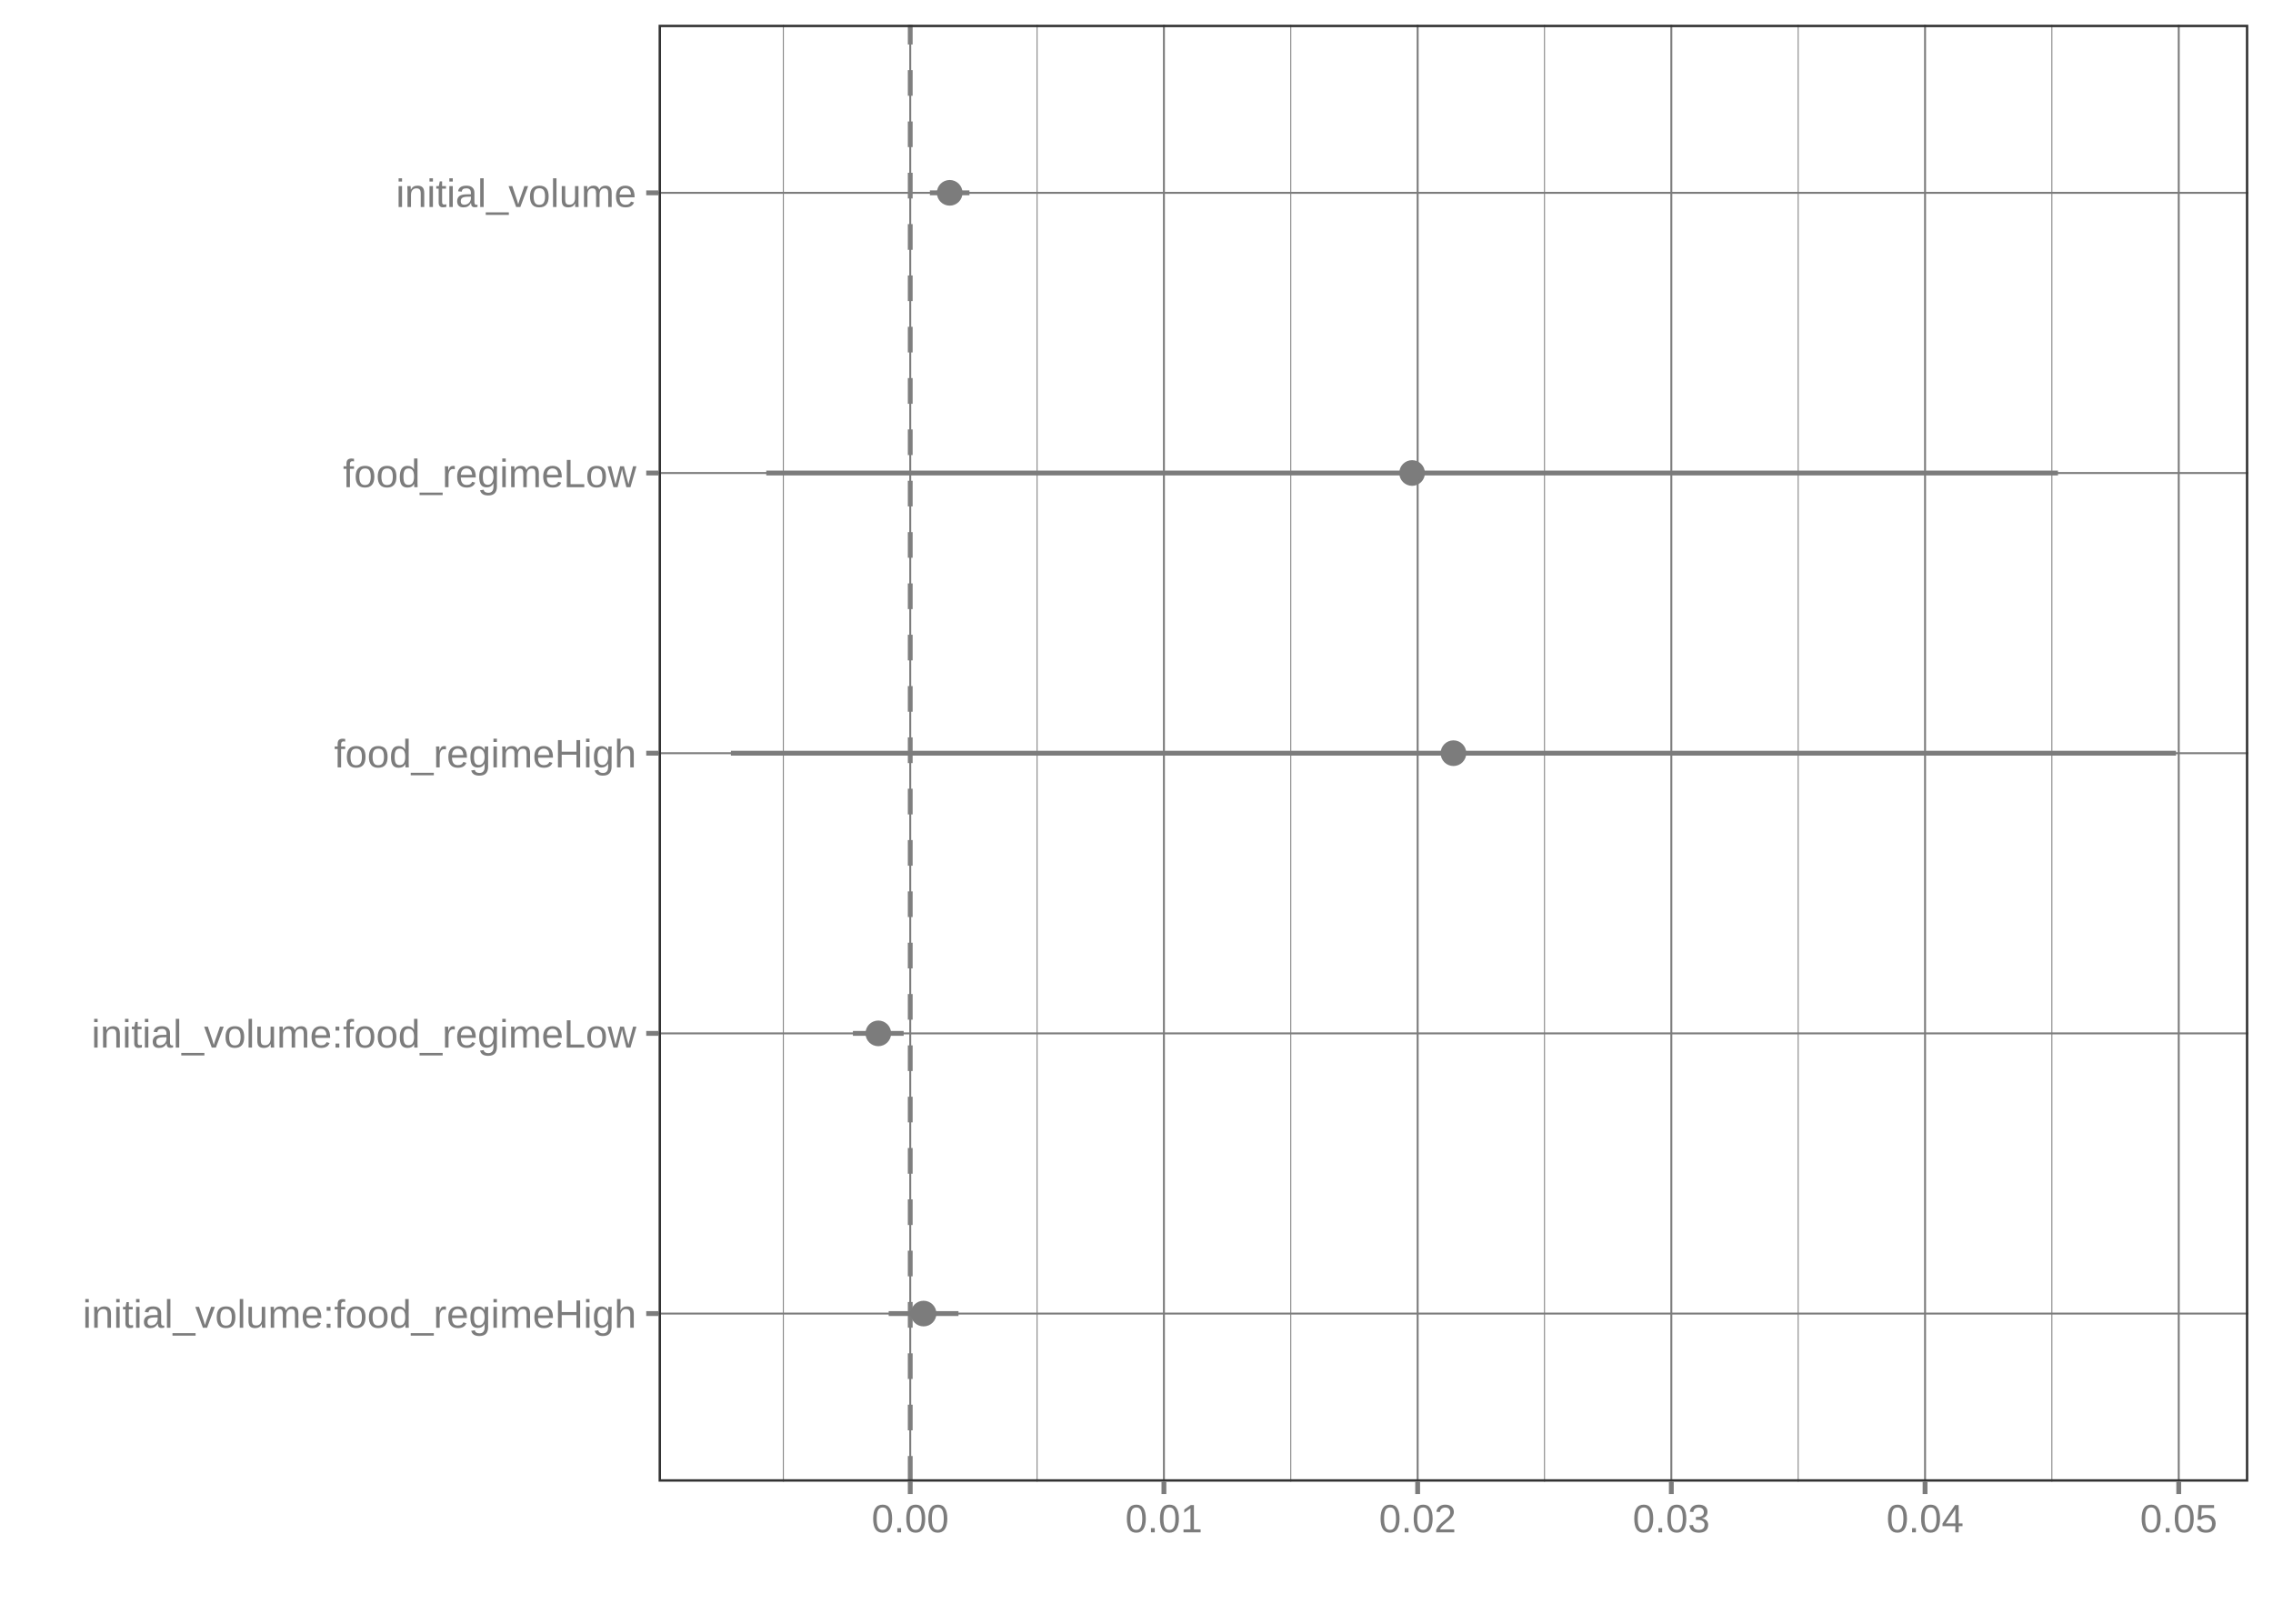
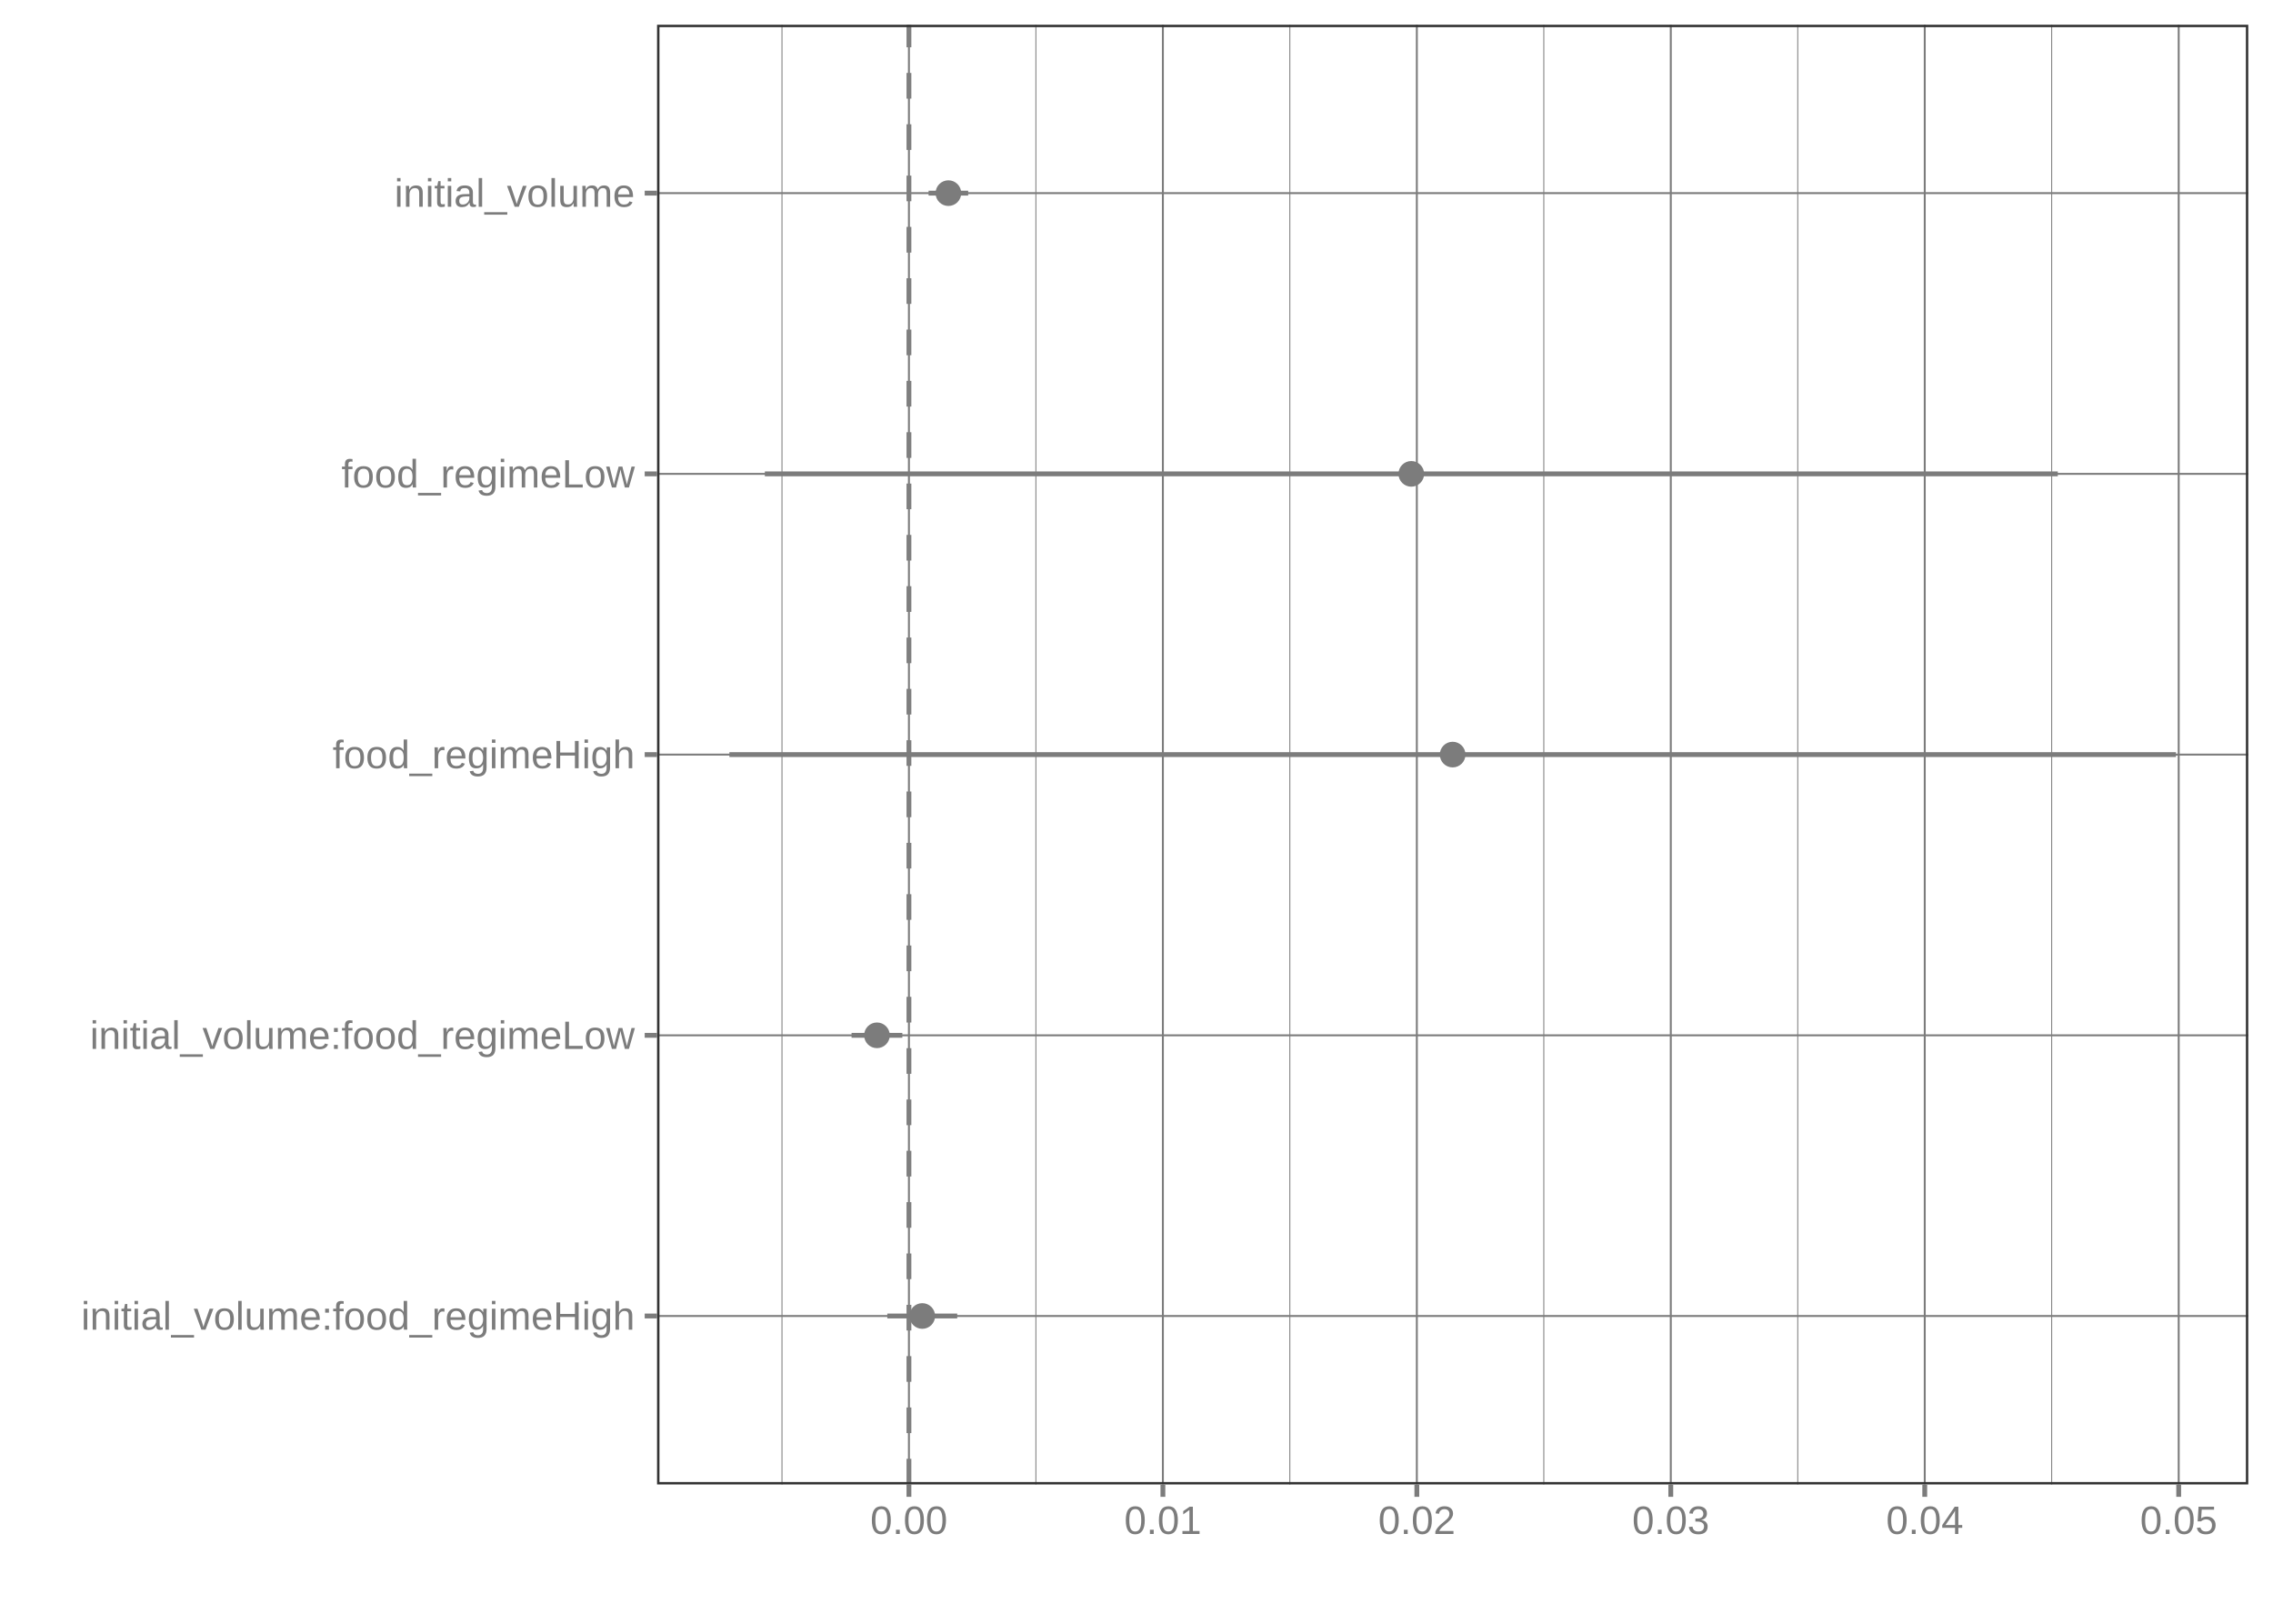
<svg xmlns="http://www.w3.org/2000/svg" width="504.00pt" height="360.00pt" viewBox="0 0 504.00 360.00">
  <g class="svglite">
    <defs>
      <style type="text/css">
    .svglite line, .svglite polyline, .svglite polygon, .svglite path, .svglite rect, .svglite circle {
      fill: none;
      stroke: #000000;
      stroke-linecap: round;
      stroke-linejoin: round;
      stroke-miterlimit: 10.00;
    }
    .svglite text {
      white-space: pre;
    }
    .svglite g.glyphgroup path {
      fill: inherit;
      stroke: none;
    }
  </style>
    </defs>
    <rect width="100%" height="100%" style="stroke: none; fill: none;" />
    <defs>
      <clipPath id="cpMC4wMHw1MDQuMDB8MC4wMHwzNjAuMDA=">
        <rect x="0.00" y="0.00" width="504.00" height="360.00" />
      </clipPath>
    </defs>
    <g clip-path="url(#cpMC4wMHw1MDQuMDB8MC4wMHwzNjAuMDA=)">
</g>
    <defs>
-       <clipPath id="cpMTQ2LjAzfDQ5OC41Mnw1LjQ4fDMyOC41MA==">
-         <rect x="146.03" y="5.48" width="352.49" height="323.02" />
+       <clipPath id="cpMTQ1LjY5fDQ5OC41Mnw1LjQ4fDMyOS4xMg==">
+         <rect x="145.69" y="5.48" width="352.83" height="323.64" />
      </clipPath>
    </defs>
-     <g clip-path="url(#cpMTQ2LjAzfDQ5OC41Mnw1LjQ4fDMyOC41MA==)">
-       <polyline points="173.70,328.50 173.70,5.48 " style="stroke-width: 0.21; stroke: #7C7C7C; stroke-linecap: butt;" />
-       <polyline points="229.96,328.50 229.96,5.48 " style="stroke-width: 0.21; stroke: #7C7C7C; stroke-linecap: butt;" />
-       <polyline points="286.21,328.50 286.21,5.48 " style="stroke-width: 0.21; stroke: #7C7C7C; stroke-linecap: butt;" />
-       <polyline points="342.47,328.50 342.47,5.48 " style="stroke-width: 0.21; stroke: #7C7C7C; stroke-linecap: butt;" />
-       <polyline points="398.72,328.50 398.72,5.48 " style="stroke-width: 0.21; stroke: #7C7C7C; stroke-linecap: butt;" />
-       <polyline points="454.97,328.50 454.97,5.48 " style="stroke-width: 0.21; stroke: #7C7C7C; stroke-linecap: butt;" />
-       <polyline points="146.03,291.23 498.52,291.23 " style="stroke-width: 0.43; stroke: #7C7C7C; stroke-linecap: butt;" />
-       <polyline points="146.03,229.11 498.52,229.11 " style="stroke-width: 0.43; stroke: #7C7C7C; stroke-linecap: butt;" />
-       <polyline points="146.03,166.99 498.52,166.99 " style="stroke-width: 0.43; stroke: #7C7C7C; stroke-linecap: butt;" />
-       <polyline points="146.03,104.87 498.52,104.87 " style="stroke-width: 0.43; stroke: #7C7C7C; stroke-linecap: butt;" />
-       <polyline points="146.03,42.75 498.52,42.75 " style="stroke-width: 0.43; stroke: #7C7C7C; stroke-linecap: butt;" />
-       <polyline points="201.83,328.50 201.83,5.48 " style="stroke-width: 0.43; stroke: #7C7C7C; stroke-linecap: butt;" />
-       <polyline points="258.08,328.50 258.08,5.48 " style="stroke-width: 0.43; stroke: #7C7C7C; stroke-linecap: butt;" />
-       <polyline points="314.34,328.50 314.34,5.48 " style="stroke-width: 0.43; stroke: #7C7C7C; stroke-linecap: butt;" />
-       <polyline points="370.59,328.50 370.59,5.48 " style="stroke-width: 0.43; stroke: #7C7C7C; stroke-linecap: butt;" />
-       <polyline points="426.85,328.50 426.85,5.48 " style="stroke-width: 0.43; stroke: #7C7C7C; stroke-linecap: butt;" />
-       <polyline points="483.10,328.50 483.10,5.48 " style="stroke-width: 0.43; stroke: #7C7C7C; stroke-linecap: butt;" />
-       <line x1="201.83" y1="328.50" x2="201.83" y2="5.48" style="stroke-width: 1.07; stroke: #7F7F7F; stroke-dasharray: 5.69,5.69; stroke-linecap: butt;" />
-       <line x1="206.19" y1="42.75" x2="214.96" y2="42.75" style="stroke-width: 1.07; stroke: #7C7C7C; stroke-linecap: butt;" />
-       <line x1="169.91" y1="104.87" x2="456.32" y2="104.87" style="stroke-width: 1.07; stroke: #7C7C7C; stroke-linecap: butt;" />
-       <line x1="162.06" y1="166.99" x2="482.50" y2="166.99" style="stroke-width: 1.07; stroke: #7C7C7C; stroke-linecap: butt;" />
-       <line x1="189.12" y1="229.11" x2="200.37" y2="229.11" style="stroke-width: 1.07; stroke: #7C7C7C; stroke-linecap: butt;" />
-       <line x1="197.05" y1="291.23" x2="212.53" y2="291.23" style="stroke-width: 1.07; stroke: #7C7C7C; stroke-linecap: butt;" />
-       <circle cx="210.58" cy="42.75" r="2.49" style="stroke-width: 0.71; stroke: #7C7C7C; fill: #7C7C7C;" />
-       <circle cx="313.11" cy="104.87" r="2.49" style="stroke-width: 0.71; stroke: #7C7C7C; fill: #7C7C7C;" />
-       <circle cx="322.28" cy="166.99" r="2.49" style="stroke-width: 0.71; stroke: #7C7C7C; fill: #7C7C7C;" />
-       <circle cx="194.75" cy="229.11" r="2.49" style="stroke-width: 0.71; stroke: #7C7C7C; fill: #7C7C7C;" />
-       <circle cx="204.79" cy="291.23" r="2.49" style="stroke-width: 0.71; stroke: #7C7C7C; fill: #7C7C7C;" />
-       <rect x="146.03" y="5.48" width="352.49" height="323.02" style="stroke-width: 1.07; stroke: #333333;" />
+     <g clip-path="url(#cpMTQ1LjY5fDQ5OC41Mnw1LjQ4fDMyOS4xMg==)">
+       <polyline points="173.39,329.12 173.39,5.48 " style="stroke-width: 0.21; stroke: #7C7C7C; stroke-linecap: butt;" />
+       <polyline points="229.69,329.12 229.69,5.48 " style="stroke-width: 0.21; stroke: #7C7C7C; stroke-linecap: butt;" />
+       <polyline points="286.00,329.12 286.00,5.48 " style="stroke-width: 0.21; stroke: #7C7C7C; stroke-linecap: butt;" />
+       <polyline points="342.31,329.12 342.31,5.48 " style="stroke-width: 0.21; stroke: #7C7C7C; stroke-linecap: butt;" />
+       <polyline points="398.62,329.12 398.62,5.48 " style="stroke-width: 0.21; stroke: #7C7C7C; stroke-linecap: butt;" />
+       <polyline points="454.93,329.12 454.93,5.48 " style="stroke-width: 0.21; stroke: #7C7C7C; stroke-linecap: butt;" />
+       <polyline points="145.69,291.77 498.52,291.77 " style="stroke-width: 0.43; stroke: #7C7C7C; stroke-linecap: butt;" />
+       <polyline points="145.69,229.54 498.52,229.54 " style="stroke-width: 0.43; stroke: #7C7C7C; stroke-linecap: butt;" />
+       <polyline points="145.69,167.30 498.52,167.30 " style="stroke-width: 0.43; stroke: #7C7C7C; stroke-linecap: butt;" />
+       <polyline points="145.69,105.06 498.52,105.06 " style="stroke-width: 0.43; stroke: #7C7C7C; stroke-linecap: butt;" />
+       <polyline points="145.69,42.82 498.52,42.82 " style="stroke-width: 0.43; stroke: #7C7C7C; stroke-linecap: butt;" />
+       <polyline points="201.54,329.12 201.54,5.48 " style="stroke-width: 0.43; stroke: #7C7C7C; stroke-linecap: butt;" />
+       <polyline points="257.85,329.12 257.85,5.48 " style="stroke-width: 0.43; stroke: #7C7C7C; stroke-linecap: butt;" />
+       <polyline points="314.16,329.12 314.16,5.48 " style="stroke-width: 0.43; stroke: #7C7C7C; stroke-linecap: butt;" />
+       <polyline points="370.47,329.12 370.47,5.48 " style="stroke-width: 0.43; stroke: #7C7C7C; stroke-linecap: butt;" />
+       <polyline points="426.78,329.12 426.78,5.48 " style="stroke-width: 0.43; stroke: #7C7C7C; stroke-linecap: butt;" />
+       <polyline points="483.09,329.12 483.09,5.48 " style="stroke-width: 0.43; stroke: #7C7C7C; stroke-linecap: butt;" />
+       <line x1="201.54" y1="329.12" x2="201.54" y2="5.48" style="stroke-width: 1.07; stroke: #7F7F7F; stroke-dasharray: 5.69,5.69; stroke-linecap: butt;" />
+       <line x1="205.90" y1="42.82" x2="214.68" y2="42.82" style="stroke-width: 1.07; stroke: #7C7C7C; stroke-linecap: butt;" />
+       <line x1="169.59" y1="105.06" x2="456.28" y2="105.06" style="stroke-width: 1.07; stroke: #7C7C7C; stroke-linecap: butt;" />
+       <line x1="161.73" y1="167.30" x2="482.48" y2="167.30" style="stroke-width: 1.07; stroke: #7C7C7C; stroke-linecap: butt;" />
+       <line x1="188.82" y1="229.54" x2="200.08" y2="229.54" style="stroke-width: 1.07; stroke: #7C7C7C; stroke-linecap: butt;" />
+       <line x1="196.75" y1="291.77" x2="212.25" y2="291.77" style="stroke-width: 1.07; stroke: #7C7C7C; stroke-linecap: butt;" />
+       <circle cx="210.29" cy="42.82" r="2.49" style="stroke-width: 0.71; stroke: #7C7C7C; fill: #7C7C7C;" />
+       <circle cx="312.93" cy="105.06" r="2.49" style="stroke-width: 0.71; stroke: #7C7C7C; fill: #7C7C7C;" />
+       <circle cx="322.10" cy="167.30" r="2.49" style="stroke-width: 0.71; stroke: #7C7C7C; fill: #7C7C7C;" />
+       <circle cx="194.45" cy="229.54" r="2.49" style="stroke-width: 0.71; stroke: #7C7C7C; fill: #7C7C7C;" />
+       <circle cx="204.50" cy="291.77" r="2.49" style="stroke-width: 0.71; stroke: #7C7C7C; fill: #7C7C7C;" />
+       <rect x="145.69" y="5.48" width="352.83" height="323.64" style="stroke-width: 1.07; stroke: #333333;" />
    </g>
    <g clip-path="url(#cpMC4wMHw1MDQuMDB8MC4wMHwzNjAuMDA=)">
-       <text x="141.10" y="294.38" text-anchor="end" style="font-size: 8.80px;fill: #7C7C7C; font-family: &quot;Arial&quot;;" textLength="122.69px" lengthAdjust="spacingAndGlyphs">initial_volume:food_regimeHigh</text>
-       <text x="141.10" y="232.26" text-anchor="end" style="font-size: 8.80px;fill: #7C7C7C; font-family: &quot;Arial&quot;;" textLength="120.73px" lengthAdjust="spacingAndGlyphs">initial_volume:food_regimeLow</text>
-       <text x="141.10" y="170.14" text-anchor="end" style="font-size: 8.80px;fill: #7C7C7C; font-family: &quot;Arial&quot;;" textLength="66.97px" lengthAdjust="spacingAndGlyphs">food_regimeHigh</text>
-       <text x="141.10" y="108.02" text-anchor="end" style="font-size: 8.80px;fill: #7C7C7C; font-family: &quot;Arial&quot;;" textLength="65.02px" lengthAdjust="spacingAndGlyphs">food_regimeLow</text>
-       <text x="141.10" y="45.90" text-anchor="end" style="font-size: 8.80px;fill: #7C7C7C; font-family: &quot;Arial&quot;;" textLength="53.28px" lengthAdjust="spacingAndGlyphs">initial_volume</text>
-       <polyline points="143.29,291.23 146.03,291.23 " style="stroke-width: 1.07; stroke: #7C7C7C; stroke-linecap: butt;" />
-       <polyline points="143.29,229.11 146.03,229.11 " style="stroke-width: 1.07; stroke: #7C7C7C; stroke-linecap: butt;" />
-       <polyline points="143.29,166.99 146.03,166.99 " style="stroke-width: 1.07; stroke: #7C7C7C; stroke-linecap: butt;" />
-       <polyline points="143.29,104.87 146.03,104.87 " style="stroke-width: 1.07; stroke: #7C7C7C; stroke-linecap: butt;" />
-       <polyline points="143.29,42.75 146.03,42.75 " style="stroke-width: 1.07; stroke: #7C7C7C; stroke-linecap: butt;" />
-       <polyline points="201.83,331.24 201.83,328.50 " style="stroke-width: 1.07; stroke: #7C7C7C; stroke-linecap: butt;" />
-       <polyline points="258.08,331.24 258.08,328.50 " style="stroke-width: 1.07; stroke: #7C7C7C; stroke-linecap: butt;" />
-       <polyline points="314.34,331.24 314.34,328.50 " style="stroke-width: 1.07; stroke: #7C7C7C; stroke-linecap: butt;" />
-       <polyline points="370.59,331.24 370.59,328.50 " style="stroke-width: 1.07; stroke: #7C7C7C; stroke-linecap: butt;" />
-       <polyline points="426.85,331.24 426.85,328.50 " style="stroke-width: 1.07; stroke: #7C7C7C; stroke-linecap: butt;" />
-       <polyline points="483.10,331.24 483.10,328.50 " style="stroke-width: 1.07; stroke: #7C7C7C; stroke-linecap: butt;" />
-       <text x="201.83" y="339.74" text-anchor="middle" style="font-size: 8.80px;fill: #7C7C7C; font-family: &quot;Arial&quot;;" textLength="17.11px" lengthAdjust="spacingAndGlyphs">0.00</text>
-       <text x="258.08" y="339.74" text-anchor="middle" style="font-size: 8.80px;fill: #7C7C7C; font-family: &quot;Arial&quot;;" textLength="17.11px" lengthAdjust="spacingAndGlyphs">0.01</text>
-       <text x="314.34" y="339.74" text-anchor="middle" style="font-size: 8.80px;fill: #7C7C7C; font-family: &quot;Arial&quot;;" textLength="17.11px" lengthAdjust="spacingAndGlyphs">0.02</text>
-       <text x="370.59" y="339.74" text-anchor="middle" style="font-size: 8.80px;fill: #7C7C7C; font-family: &quot;Arial&quot;;" textLength="17.11px" lengthAdjust="spacingAndGlyphs">0.03</text>
-       <text x="426.85" y="339.74" text-anchor="middle" style="font-size: 8.80px;fill: #7C7C7C; font-family: &quot;Arial&quot;;" textLength="17.11px" lengthAdjust="spacingAndGlyphs">0.04</text>
-       <text x="483.10" y="339.74" text-anchor="middle" style="font-size: 8.80px;fill: #7C7C7C; font-family: &quot;Arial&quot;;" textLength="17.11px" lengthAdjust="spacingAndGlyphs">0.05</text>
+       <text x="140.76" y="294.80" text-anchor="end" style="font-size: 8.80px;fill: #7C7C7C; font-family: &quot;Liberation Sans&quot;;" textLength="122.69px" lengthAdjust="spacingAndGlyphs">initial_volume:food_regimeHigh</text>
+       <text x="140.76" y="232.56" text-anchor="end" style="font-size: 8.80px;fill: #7C7C7C; font-family: &quot;Liberation Sans&quot;;" textLength="120.73px" lengthAdjust="spacingAndGlyphs">initial_volume:food_regimeLow</text>
+       <text x="140.76" y="170.33" text-anchor="end" style="font-size: 8.80px;fill: #7C7C7C; font-family: &quot;Liberation Sans&quot;;" textLength="66.97px" lengthAdjust="spacingAndGlyphs">food_regimeHigh</text>
+       <text x="140.76" y="108.09" text-anchor="end" style="font-size: 8.80px;fill: #7C7C7C; font-family: &quot;Liberation Sans&quot;;" textLength="65.02px" lengthAdjust="spacingAndGlyphs">food_regimeLow</text>
+       <text x="140.76" y="45.85" text-anchor="end" style="font-size: 8.80px;fill: #7C7C7C; font-family: &quot;Liberation Sans&quot;;" textLength="53.28px" lengthAdjust="spacingAndGlyphs">initial_volume</text>
+       <polyline points="142.95,291.77 145.69,291.77 " style="stroke-width: 1.07; stroke: #7C7C7C; stroke-linecap: butt;" />
+       <polyline points="142.95,229.54 145.69,229.54 " style="stroke-width: 1.07; stroke: #7C7C7C; stroke-linecap: butt;" />
+       <polyline points="142.95,167.30 145.69,167.30 " style="stroke-width: 1.07; stroke: #7C7C7C; stroke-linecap: butt;" />
+       <polyline points="142.95,105.06 145.69,105.06 " style="stroke-width: 1.07; stroke: #7C7C7C; stroke-linecap: butt;" />
+       <polyline points="142.95,42.82 145.69,42.82 " style="stroke-width: 1.07; stroke: #7C7C7C; stroke-linecap: butt;" />
+       <polyline points="201.54,331.86 201.54,329.12 " style="stroke-width: 1.07; stroke: #7C7C7C; stroke-linecap: butt;" />
+       <polyline points="257.85,331.86 257.85,329.12 " style="stroke-width: 1.07; stroke: #7C7C7C; stroke-linecap: butt;" />
+       <polyline points="314.16,331.86 314.16,329.12 " style="stroke-width: 1.07; stroke: #7C7C7C; stroke-linecap: butt;" />
+       <polyline points="370.47,331.86 370.47,329.12 " style="stroke-width: 1.07; stroke: #7C7C7C; stroke-linecap: butt;" />
+       <polyline points="426.78,331.86 426.78,329.12 " style="stroke-width: 1.07; stroke: #7C7C7C; stroke-linecap: butt;" />
+       <polyline points="483.09,331.86 483.09,329.12 " style="stroke-width: 1.07; stroke: #7C7C7C; stroke-linecap: butt;" />
+       <text x="201.54" y="340.10" text-anchor="middle" style="font-size: 8.80px;fill: #7C7C7C; font-family: &quot;Liberation Sans&quot;;" textLength="17.11px" lengthAdjust="spacingAndGlyphs">0.00</text>
+       <text x="257.85" y="340.10" text-anchor="middle" style="font-size: 8.80px;fill: #7C7C7C; font-family: &quot;Liberation Sans&quot;;" textLength="17.11px" lengthAdjust="spacingAndGlyphs">0.01</text>
+       <text x="314.16" y="340.10" text-anchor="middle" style="font-size: 8.80px;fill: #7C7C7C; font-family: &quot;Liberation Sans&quot;;" textLength="17.11px" lengthAdjust="spacingAndGlyphs">0.02</text>
+       <text x="370.47" y="340.10" text-anchor="middle" style="font-size: 8.80px;fill: #7C7C7C; font-family: &quot;Liberation Sans&quot;;" textLength="17.11px" lengthAdjust="spacingAndGlyphs">0.03</text>
+       <text x="426.78" y="340.10" text-anchor="middle" style="font-size: 8.80px;fill: #7C7C7C; font-family: &quot;Liberation Sans&quot;;" textLength="17.11px" lengthAdjust="spacingAndGlyphs">0.04</text>
+       <text x="483.09" y="340.10" text-anchor="middle" style="font-size: 8.80px;fill: #7C7C7C; font-family: &quot;Liberation Sans&quot;;" textLength="17.11px" lengthAdjust="spacingAndGlyphs">0.05</text>
    </g>
  </g>
</svg>
